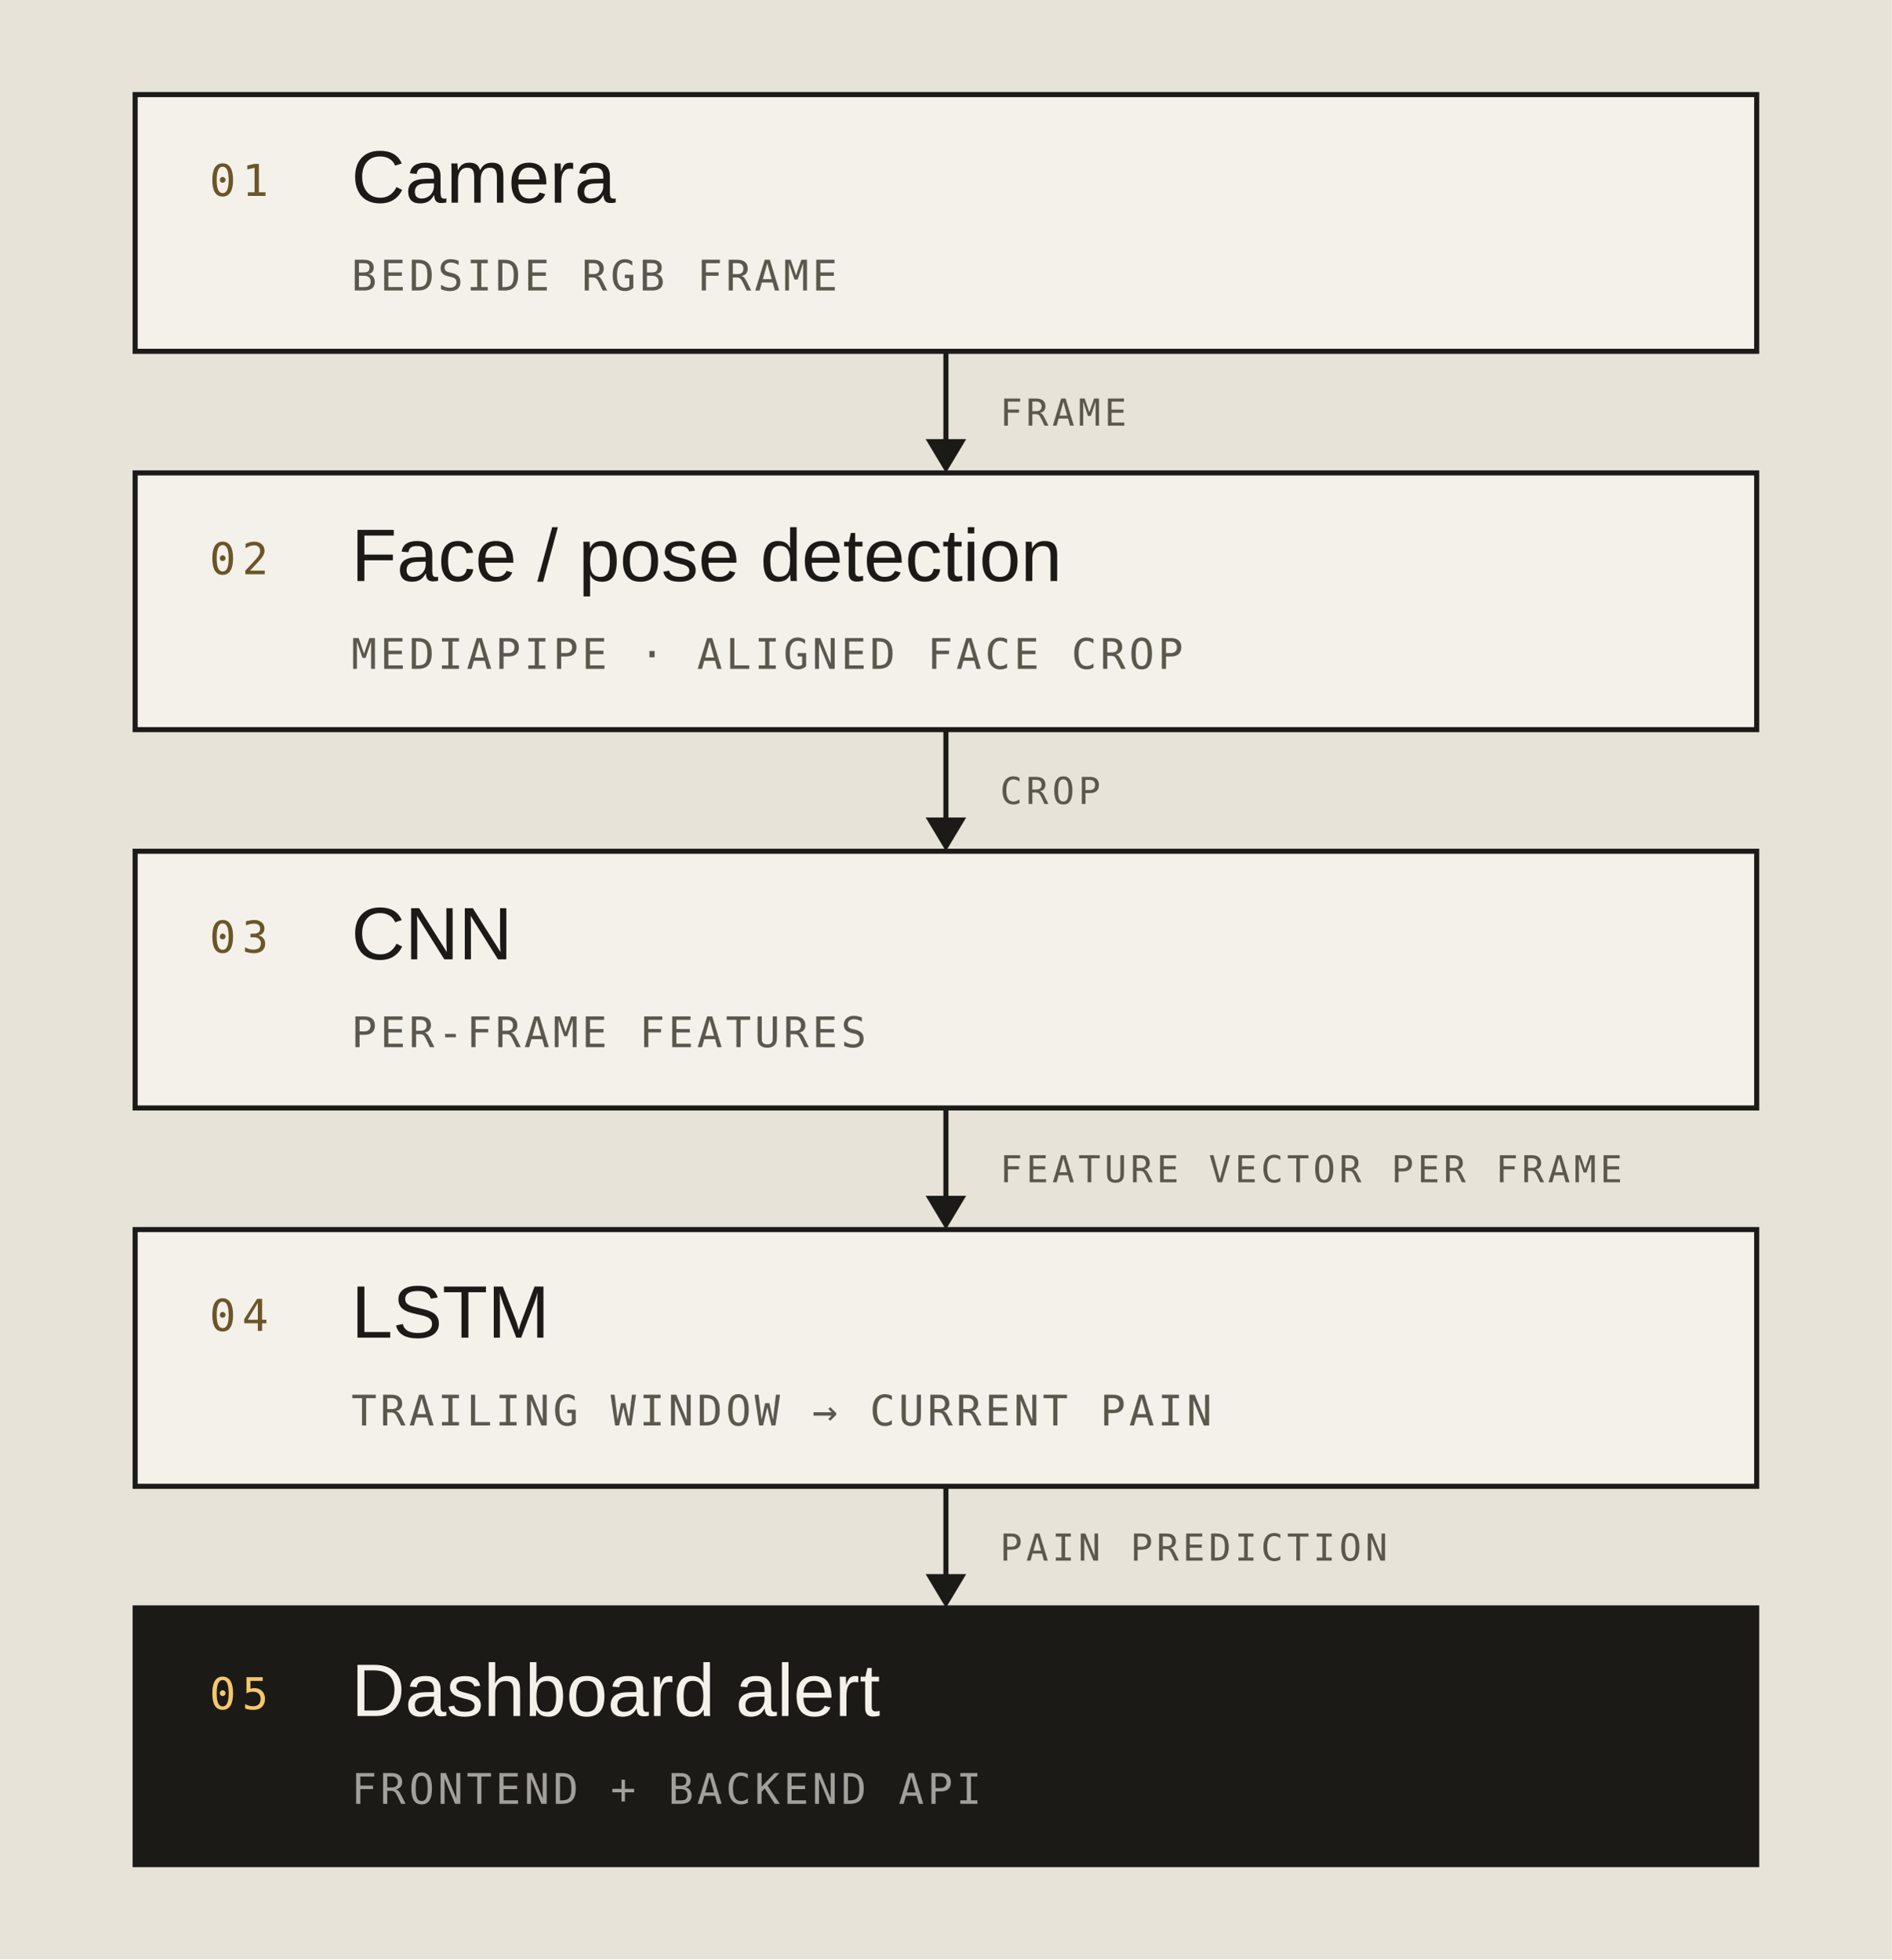
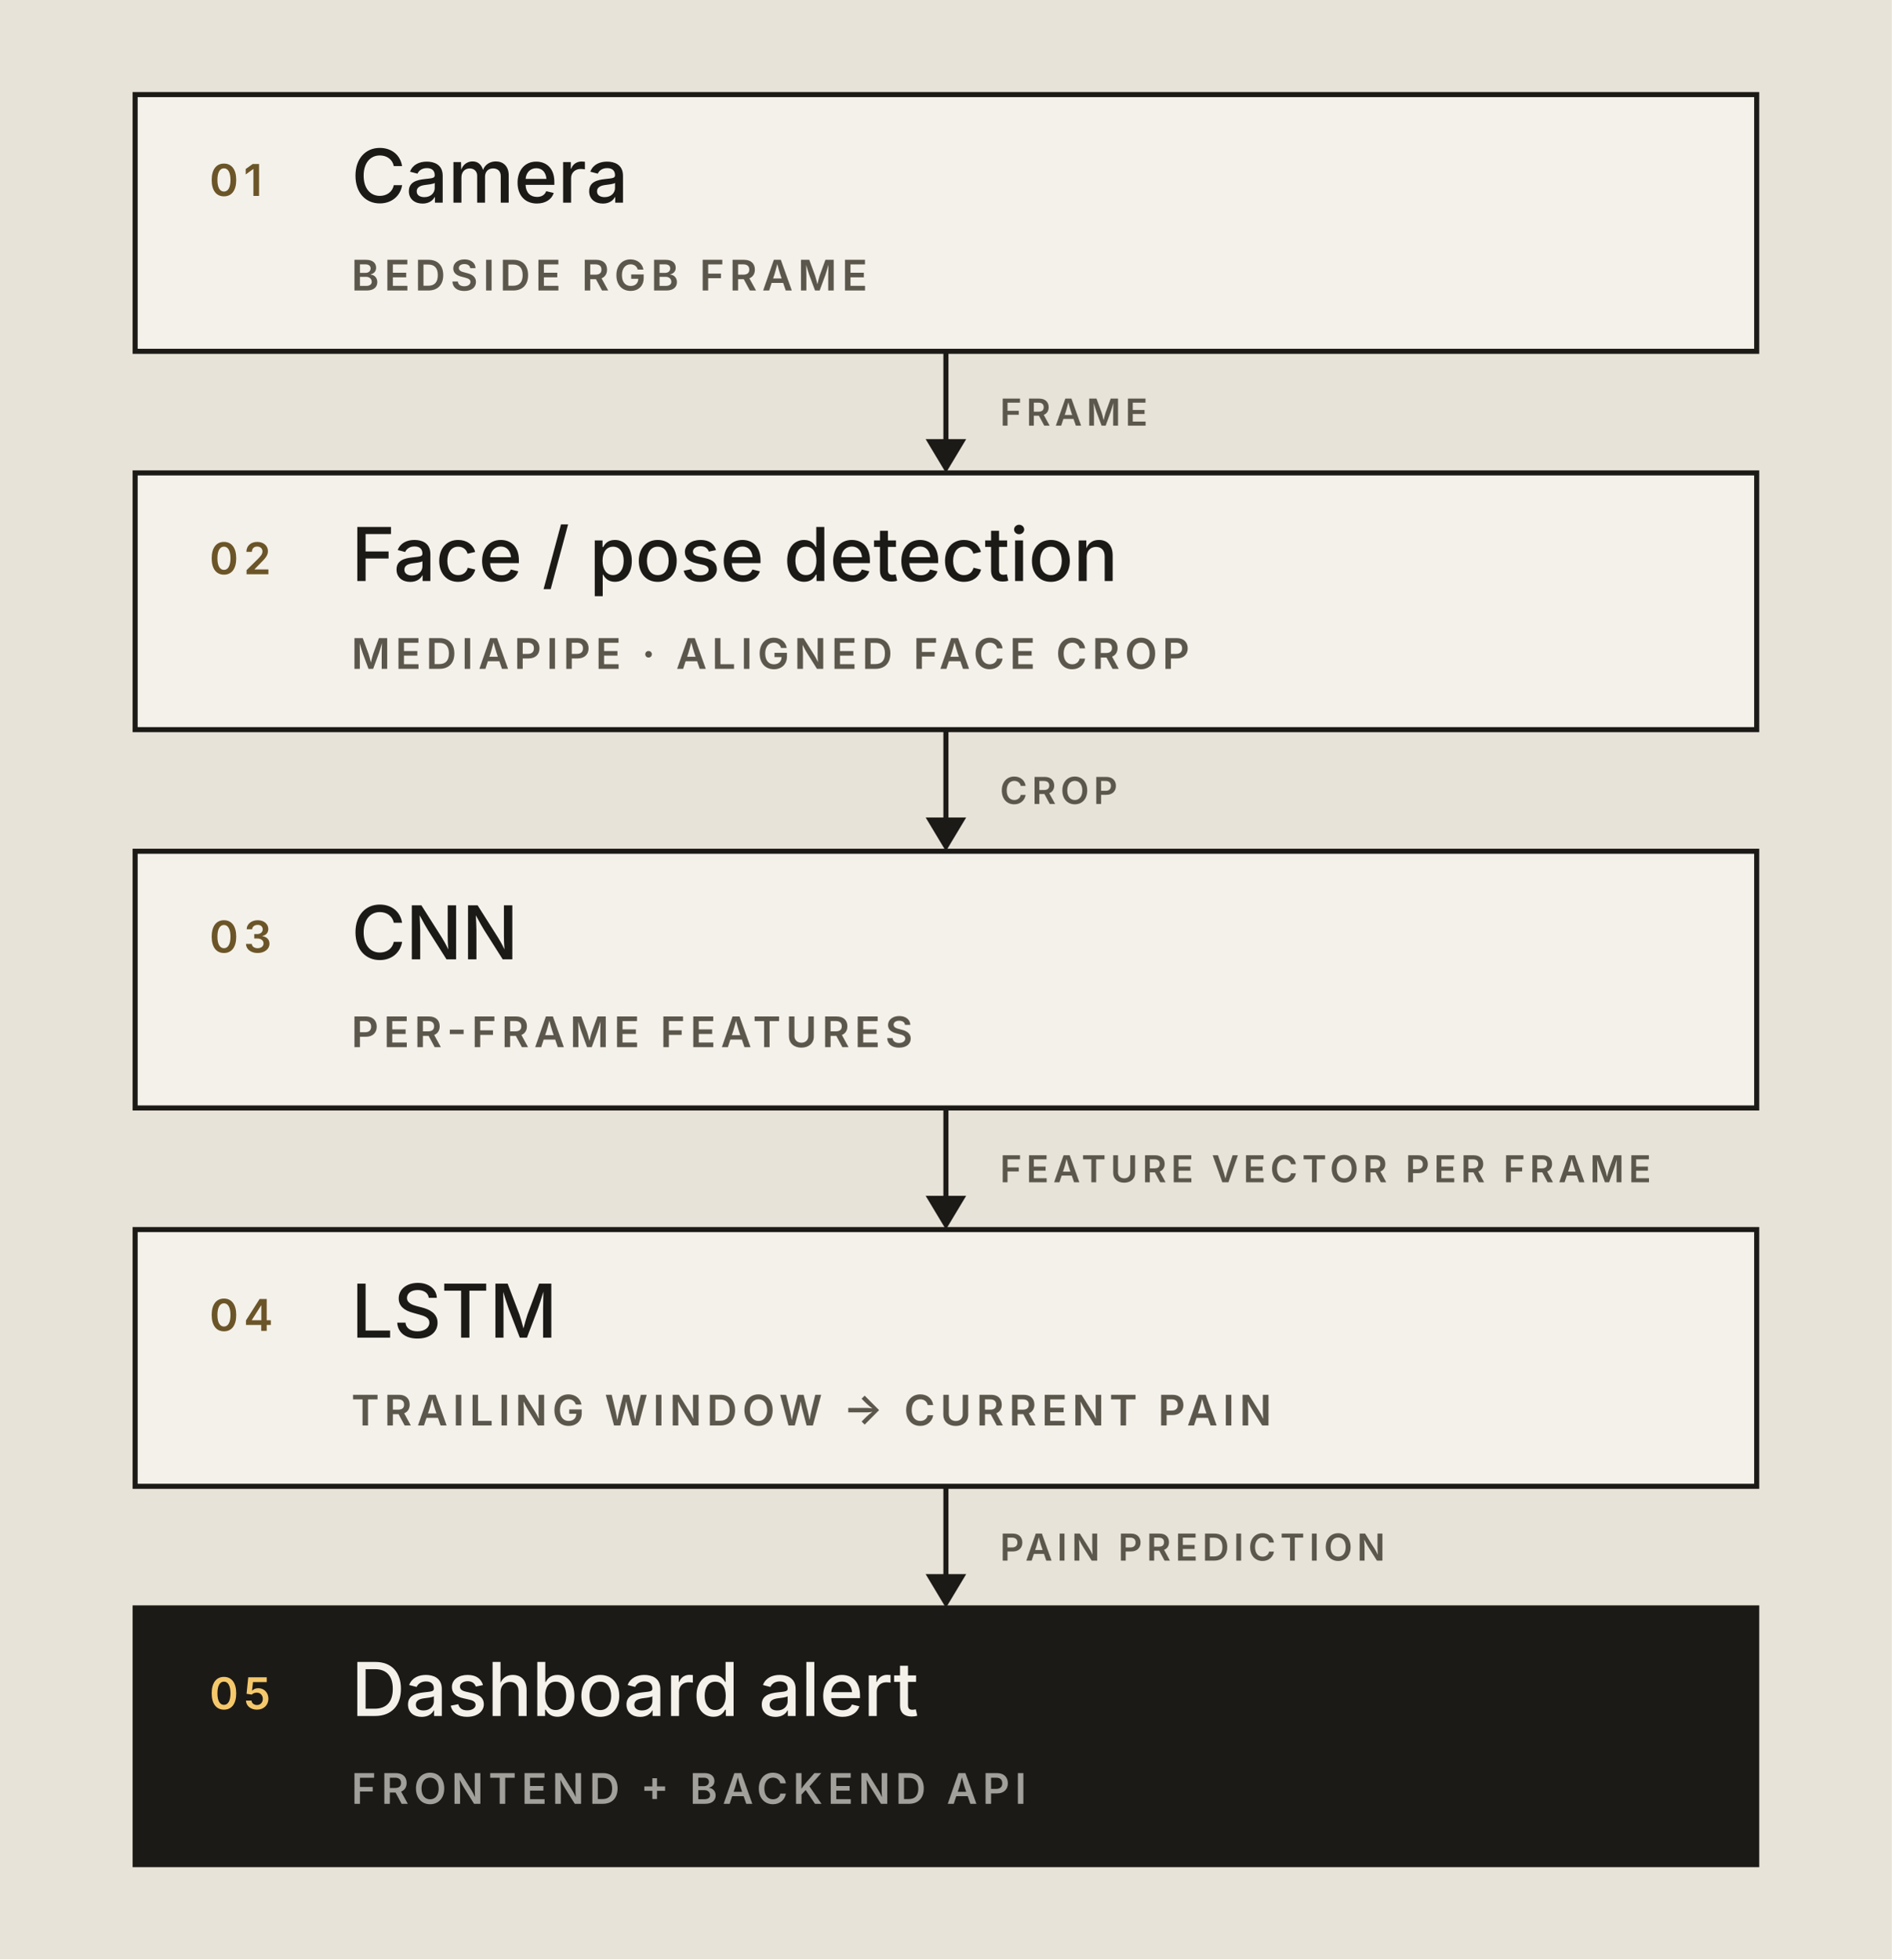
<svg xmlns="http://www.w3.org/2000/svg" viewBox="0 0 560 580" role="img" aria-labelledby="t d">
  <style>
    .plate { fill: #E8E3D8; }
    .box { fill: #F4F1EA; stroke: #1C1A17; stroke-width: 1.5; }
    .box--end { fill: #1C1A17; }
-     .num { font: 400 13px 'Space Mono', Menlo, monospace; letter-spacing: 0.14em; fill: #6B5528; }
+     .num { font: 600 13px Archivo, system-ui, -apple-system, 'Segoe UI', sans-serif; font-stretch: 87%; font-variant-numeric: tabular-nums; letter-spacing: 0.12em; fill: #6B5528; }
    .num--end { fill: #F5C86B; }
-     .name { font: 500 22px 'General Sans', 'Helvetica Neue', Arial, sans-serif; fill: #1C1A17; }
+     .name { font: 500 22px Archivo, system-ui, -apple-system, 'Segoe UI', sans-serif; font-stretch: 100%; fill: #1C1A17; }
    .name--end { fill: #F4F1EA; }
-     .state { font: 400 12.5px 'Space Mono', Menlo, monospace; letter-spacing: 0.08em; fill: #5C574D; }
+     .state { font: 600 12.5px Archivo, system-ui, -apple-system, 'Segoe UI', sans-serif; font-stretch: 87%; font-variant-numeric: tabular-nums; letter-spacing: 0.12em; fill: #5C574D; }
    .state--end { fill: rgba(244,241,234,0.62); }
    .arrow { stroke: #1C1A17; stroke-width: 1.5; fill: none; }
    .head { fill: #1C1A17; }
-     .edge { font: 400 11px 'Space Mono', Menlo, monospace; letter-spacing: 0.1em; fill: #5C574D; }
+     .edge { font: 600 11px Archivo, system-ui, -apple-system, 'Segoe UI', sans-serif; font-stretch: 87%; font-variant-numeric: tabular-nums; letter-spacing: 0.12em; fill: #5C574D; }
  </style>
  <rect class="plate" x="0" y="0" width="560" height="580" />
  <rect class="box" x="40" y="28" width="480" height="76" />
  <text class="num" x="62" y="58">01</text>
  <text class="name" x="104" y="60">Camera</text>
  <text class="state" x="104" y="86">BEDSIDE RGB FRAME</text>
  <path class="arrow" d="M280 104 V132" />
  <path class="head" d="M274 130 L280 140 L286 130 Z" />
  <text class="edge" x="296" y="126">FRAME</text>
  <rect class="box" x="40" y="140" width="480" height="76" />
  <text class="num" x="62" y="170">02</text>
  <text class="name" x="104" y="172">Face / pose detection</text>
  <text class="state" x="104" y="198">MEDIAPIPE · ALIGNED FACE CROP</text>
  <path class="arrow" d="M280 216 V244" />
  <path class="head" d="M274 242 L280 252 L286 242 Z" />
  <text class="edge" x="296" y="238">CROP</text>
  <rect class="box" x="40" y="252" width="480" height="76" />
  <text class="num" x="62" y="282">03</text>
  <text class="name" x="104" y="284">CNN</text>
  <text class="state" x="104" y="310">PER-FRAME FEATURES</text>
  <path class="arrow" d="M280 328 V356" />
  <path class="head" d="M274 354 L280 364 L286 354 Z" />
  <text class="edge" x="296" y="350">FEATURE VECTOR PER FRAME</text>
  <rect class="box" x="40" y="364" width="480" height="76" />
  <text class="num" x="62" y="394">04</text>
  <text class="name" x="104" y="396">LSTM</text>
  <text class="state" x="104" y="422">TRAILING WINDOW → CURRENT PAIN</text>
  <path class="arrow" d="M280 440 V468" />
  <path class="head" d="M274 466 L280 476 L286 466 Z" />
  <text class="edge" x="296" y="462">PAIN PREDICTION</text>
  <rect class="box box--end" x="40" y="476" width="480" height="76" />
  <text class="num num--end" x="62" y="506">05</text>
  <text class="name name--end" x="104" y="508">Dashboard alert</text>
  <text class="state state--end" x="104" y="534">FRONTEND + BACKEND API</text>
</svg>
